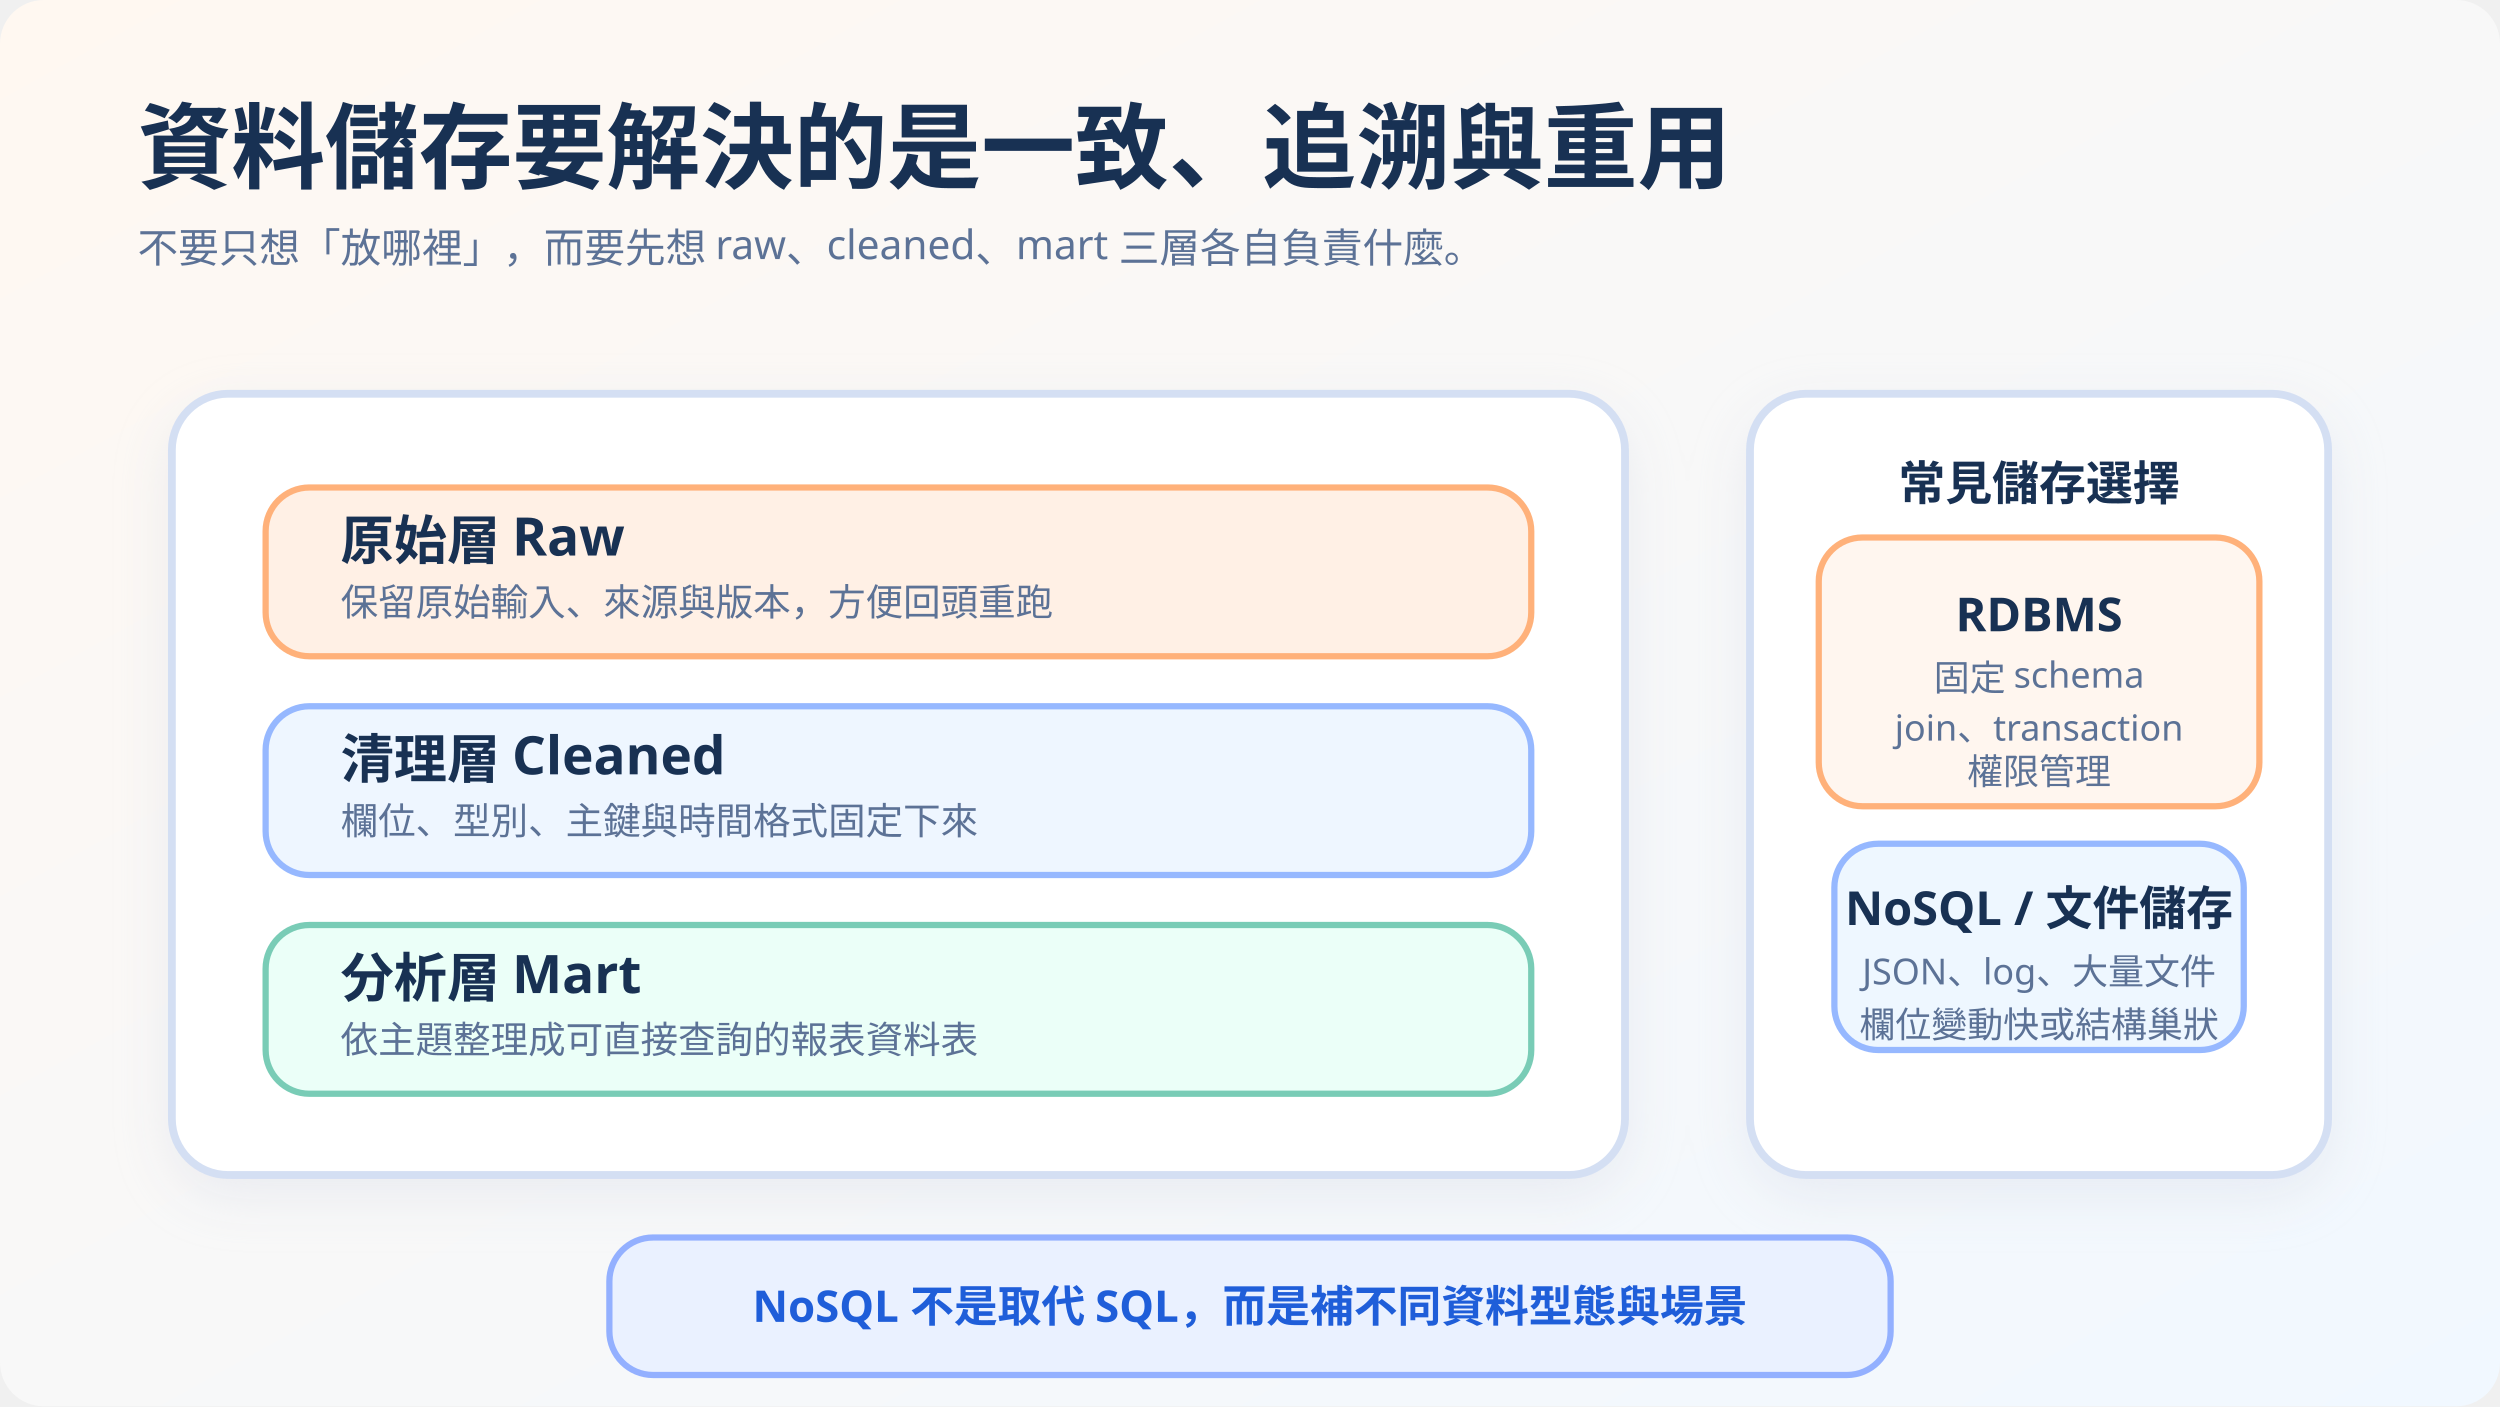
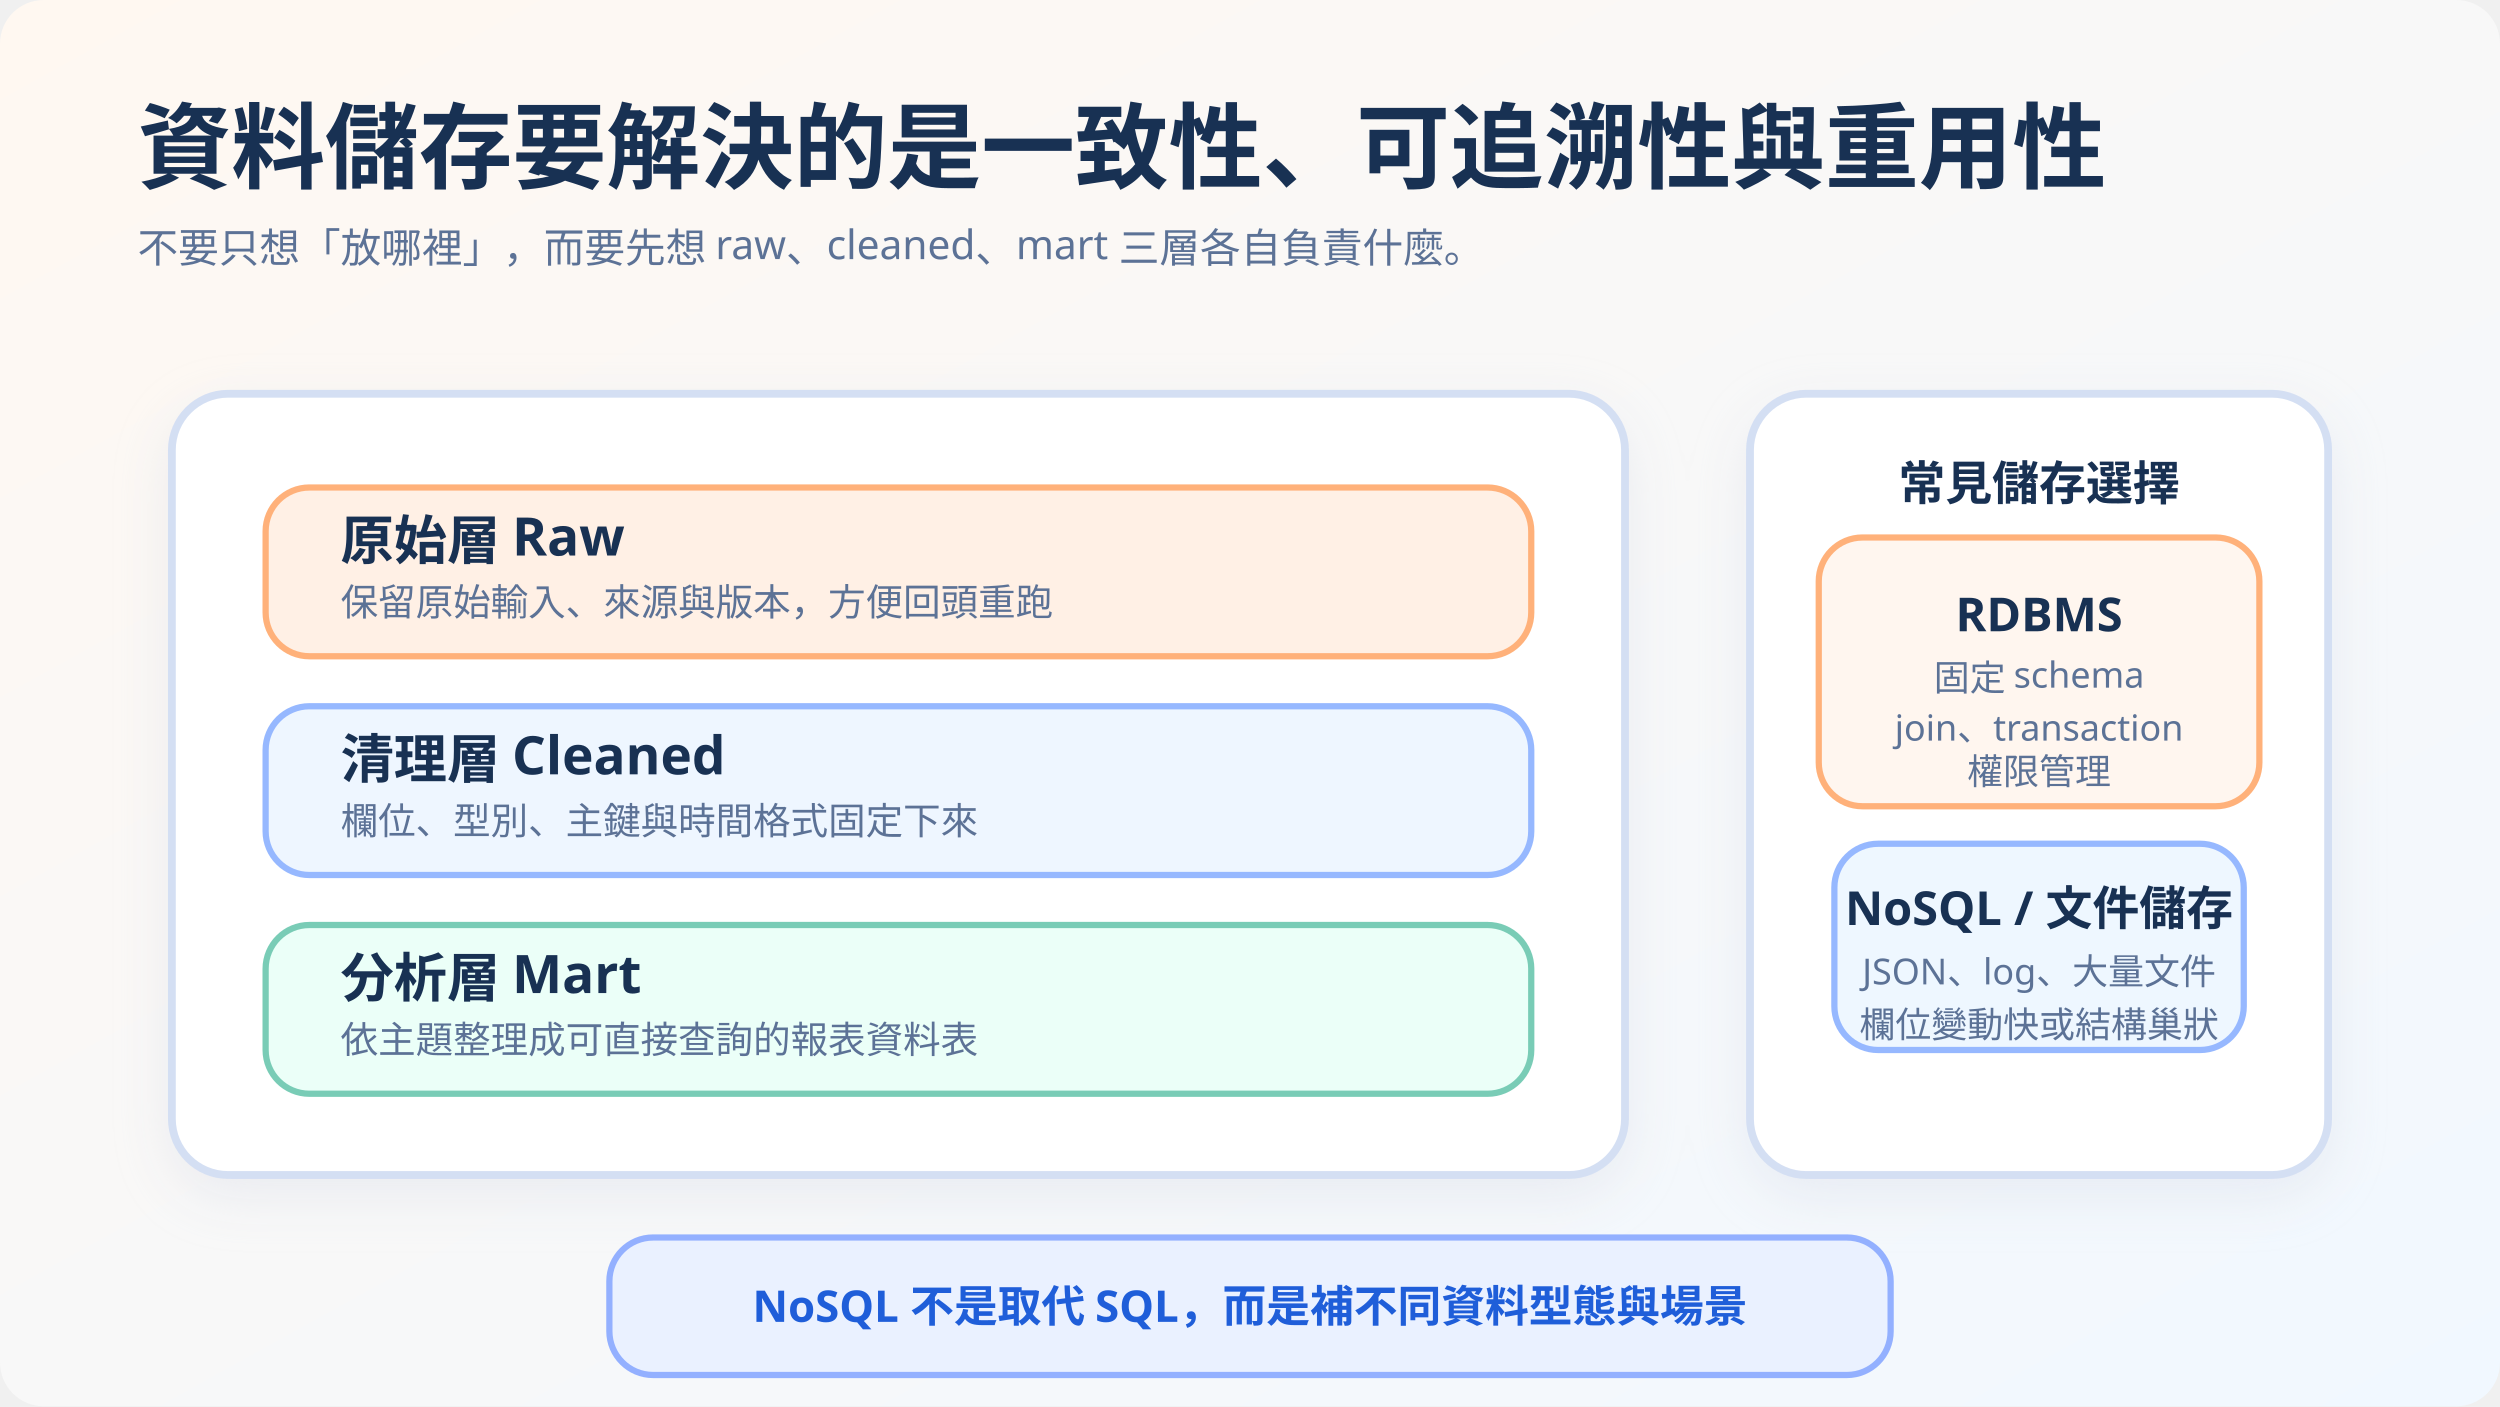
<svg xmlns="http://www.w3.org/2000/svg" width="1600" height="900" viewBox="0 0 1600 900" role="img" aria-labelledby="title desc">
  <defs>
    <linearGradient id="bg" x1="0" y1="0" x2="1" y2="1">
      <stop offset="0%" stop-color="#fff8f1" />
      <stop offset="100%" stop-color="#f1f8ff" />
    </linearGradient>
    <filter id="shadow" x="-20%" y="-20%" width="140%" height="140%">
      <feDropShadow dx="0" dy="12" stdDeviation="18" flood-color="#d9dde8" flood-opacity="0.45" />
    </filter>
    <style>
      .title { font: 700 60px "Noto Sans TC","Microsoft JhengHei",sans-serif; fill: #183153; }
      .subtitle { font: 400 26px "Noto Sans TC","Microsoft JhengHei",sans-serif; fill: #5c7296; }
      .layer-title { font: 700 34px "Noto Sans TC","Microsoft JhengHei",sans-serif; fill: #183153; }
      .layer-text { font: 400 24px "Noto Sans TC","Microsoft JhengHei",sans-serif; fill: #5c7296; }
      .side-title { font: 700 30px "Noto Sans TC","Microsoft JhengHei",sans-serif; fill: #183153; text-anchor: middle; }
      .side-text { font: 400 23px "Noto Sans TC","Microsoft JhengHei",sans-serif; fill: #5c7296; text-anchor: middle; }
      .footer { font: 700 28px "Noto Sans TC","Microsoft JhengHei",sans-serif; fill: #1f5ed9; text-anchor: middle; }
    </style>
  </defs>
  <rect width="1600" height="900" rx="28" fill="url(#bg)" />
-   <text x="88" y="116" class="title">資料儲存要解決的是一致、追溯與重用</text>
+   <text x="88" y="116" class="title">資料儲存要解決的是一致性、可追溯性與重用性</text>
  <text x="88" y="168" class="subtitle">不要只想「放哪裡」，而要先想 raw、cleaned、mart 三層各自負責什麼。</text>
  <g filter="url(#shadow)">
    <rect x="110" y="252" width="930" height="500" rx="36" fill="#ffffff" stroke="#d4dff3" stroke-width="5" />
    <rect x="1120" y="252" width="370" height="500" rx="36" fill="#ffffff" stroke="#d4dff3" stroke-width="5" />
  </g>
  <rect x="170" y="312" width="810" height="108" rx="28" fill="#fff0e5" stroke="#ffb17a" stroke-width="4" />
  <rect x="170" y="452" width="810" height="108" rx="28" fill="#eef6ff" stroke="#96b8ff" stroke-width="4" />
  <rect x="170" y="592" width="810" height="108" rx="28" fill="#ebfff8" stroke="#79ccb6" stroke-width="4" />
  <text x="218" y="358" class="layer-title">原始層 Raw</text>
  <text x="218" y="394" class="layer-text">保留原始輸入、來源與版本，方便回頭重跑</text>
  <text x="218" y="498" class="layer-title">清理層 Cleaned</text>
  <text x="218" y="534" class="layer-text">欄位、型別、主鍵與時間格式固定下來</text>
  <text x="218" y="638" class="layer-title">分析層 Mart</text>
  <text x="218" y="674" class="layer-text">依主題整理成可直接查詢的報表資料表</text>
  <text x="1305" y="320" class="side-title">常見儲存選擇</text>
  <rect x="1164" y="344" width="282" height="172" rx="28" fill="#fff6ef" stroke="#ffb17a" stroke-width="4" />
  <rect x="1174" y="540" width="262" height="132" rx="28" fill="#eef7ff" stroke="#96b8ff" stroke-width="4" />
  <text x="1305" y="404" class="side-title">RDBMS</text>
  <text x="1305" y="442" class="side-text">固定 schema</text>
  <text x="1305" y="474" class="side-text">join、transaction</text>
  <text x="1305" y="502" class="side-text">權限管理</text>
  <text x="1305" y="592" class="side-title">NoSQL / 文件儲存</text>
  <text x="1305" y="630" class="side-text">JSON、log、大量文件</text>
  <text x="1305" y="664" class="side-text">欄位變動快或結構巢狀</text>
  <rect x="390" y="792" width="820" height="88" rx="28" fill="#eaf1ff" stroke="#93b0ff" stroke-width="4" />
  <text x="800" y="846" class="footer">NoSQL 不是取代 SQL，而是補不同資料型態與場景</text>
</svg>
